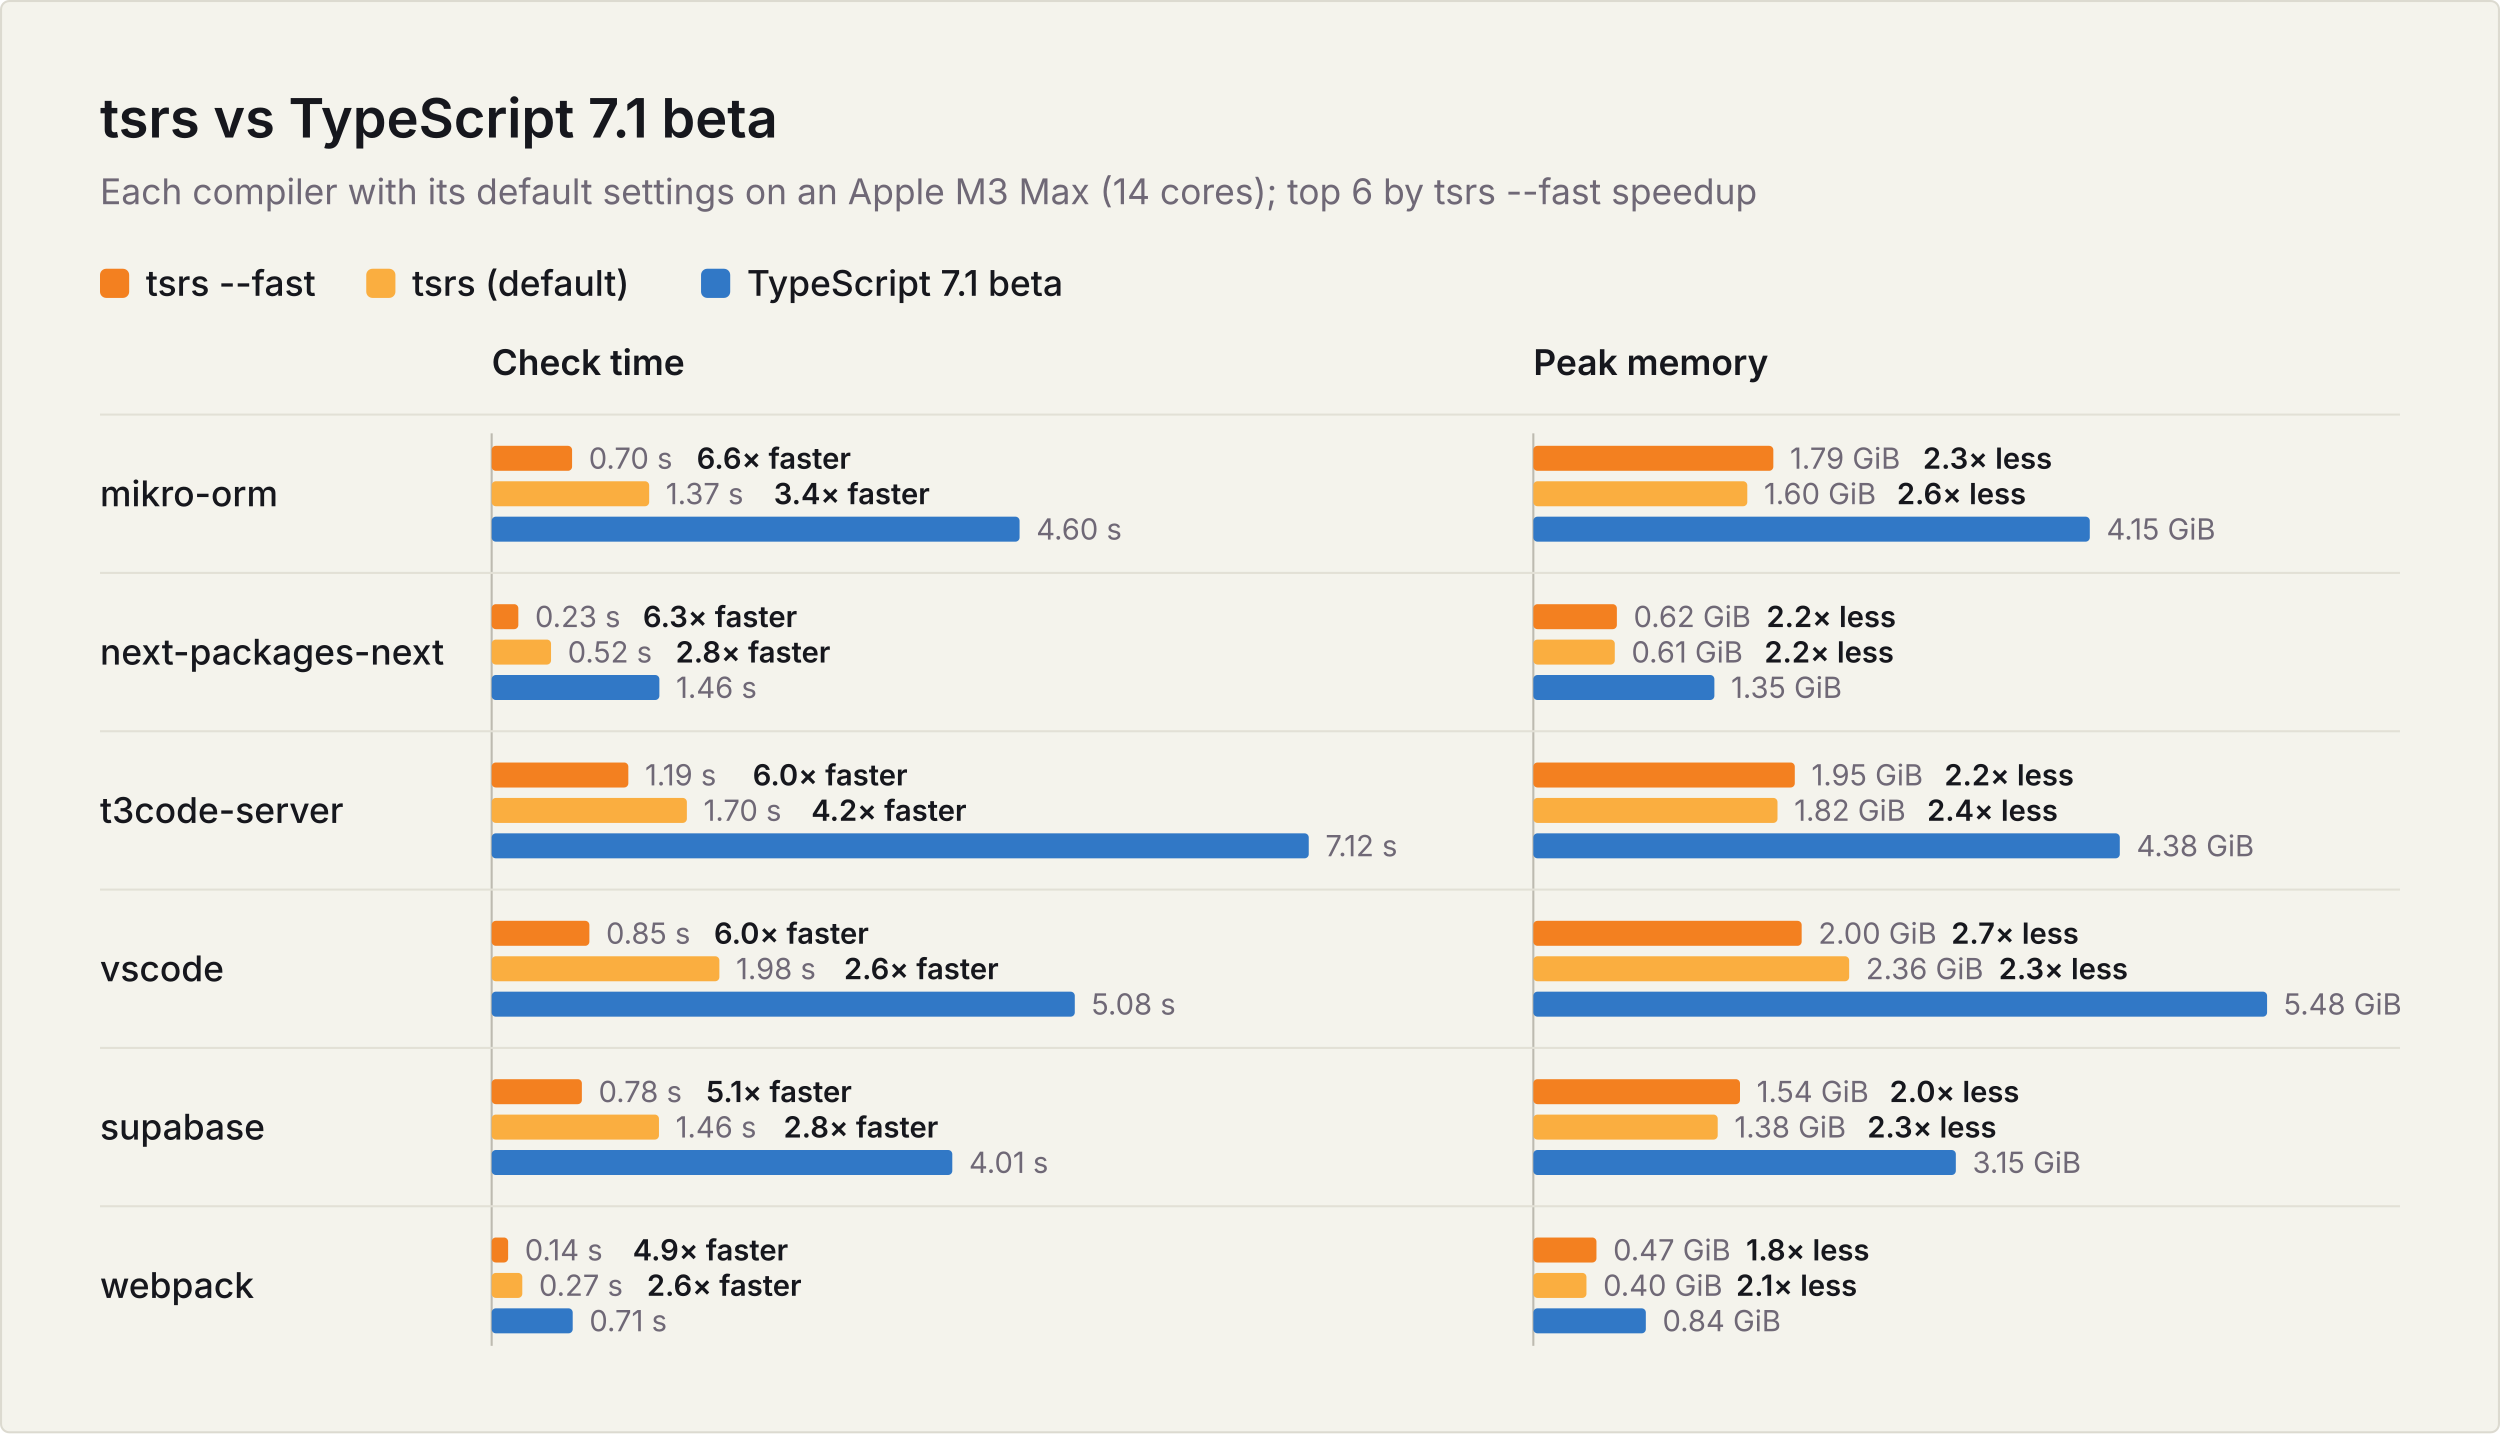
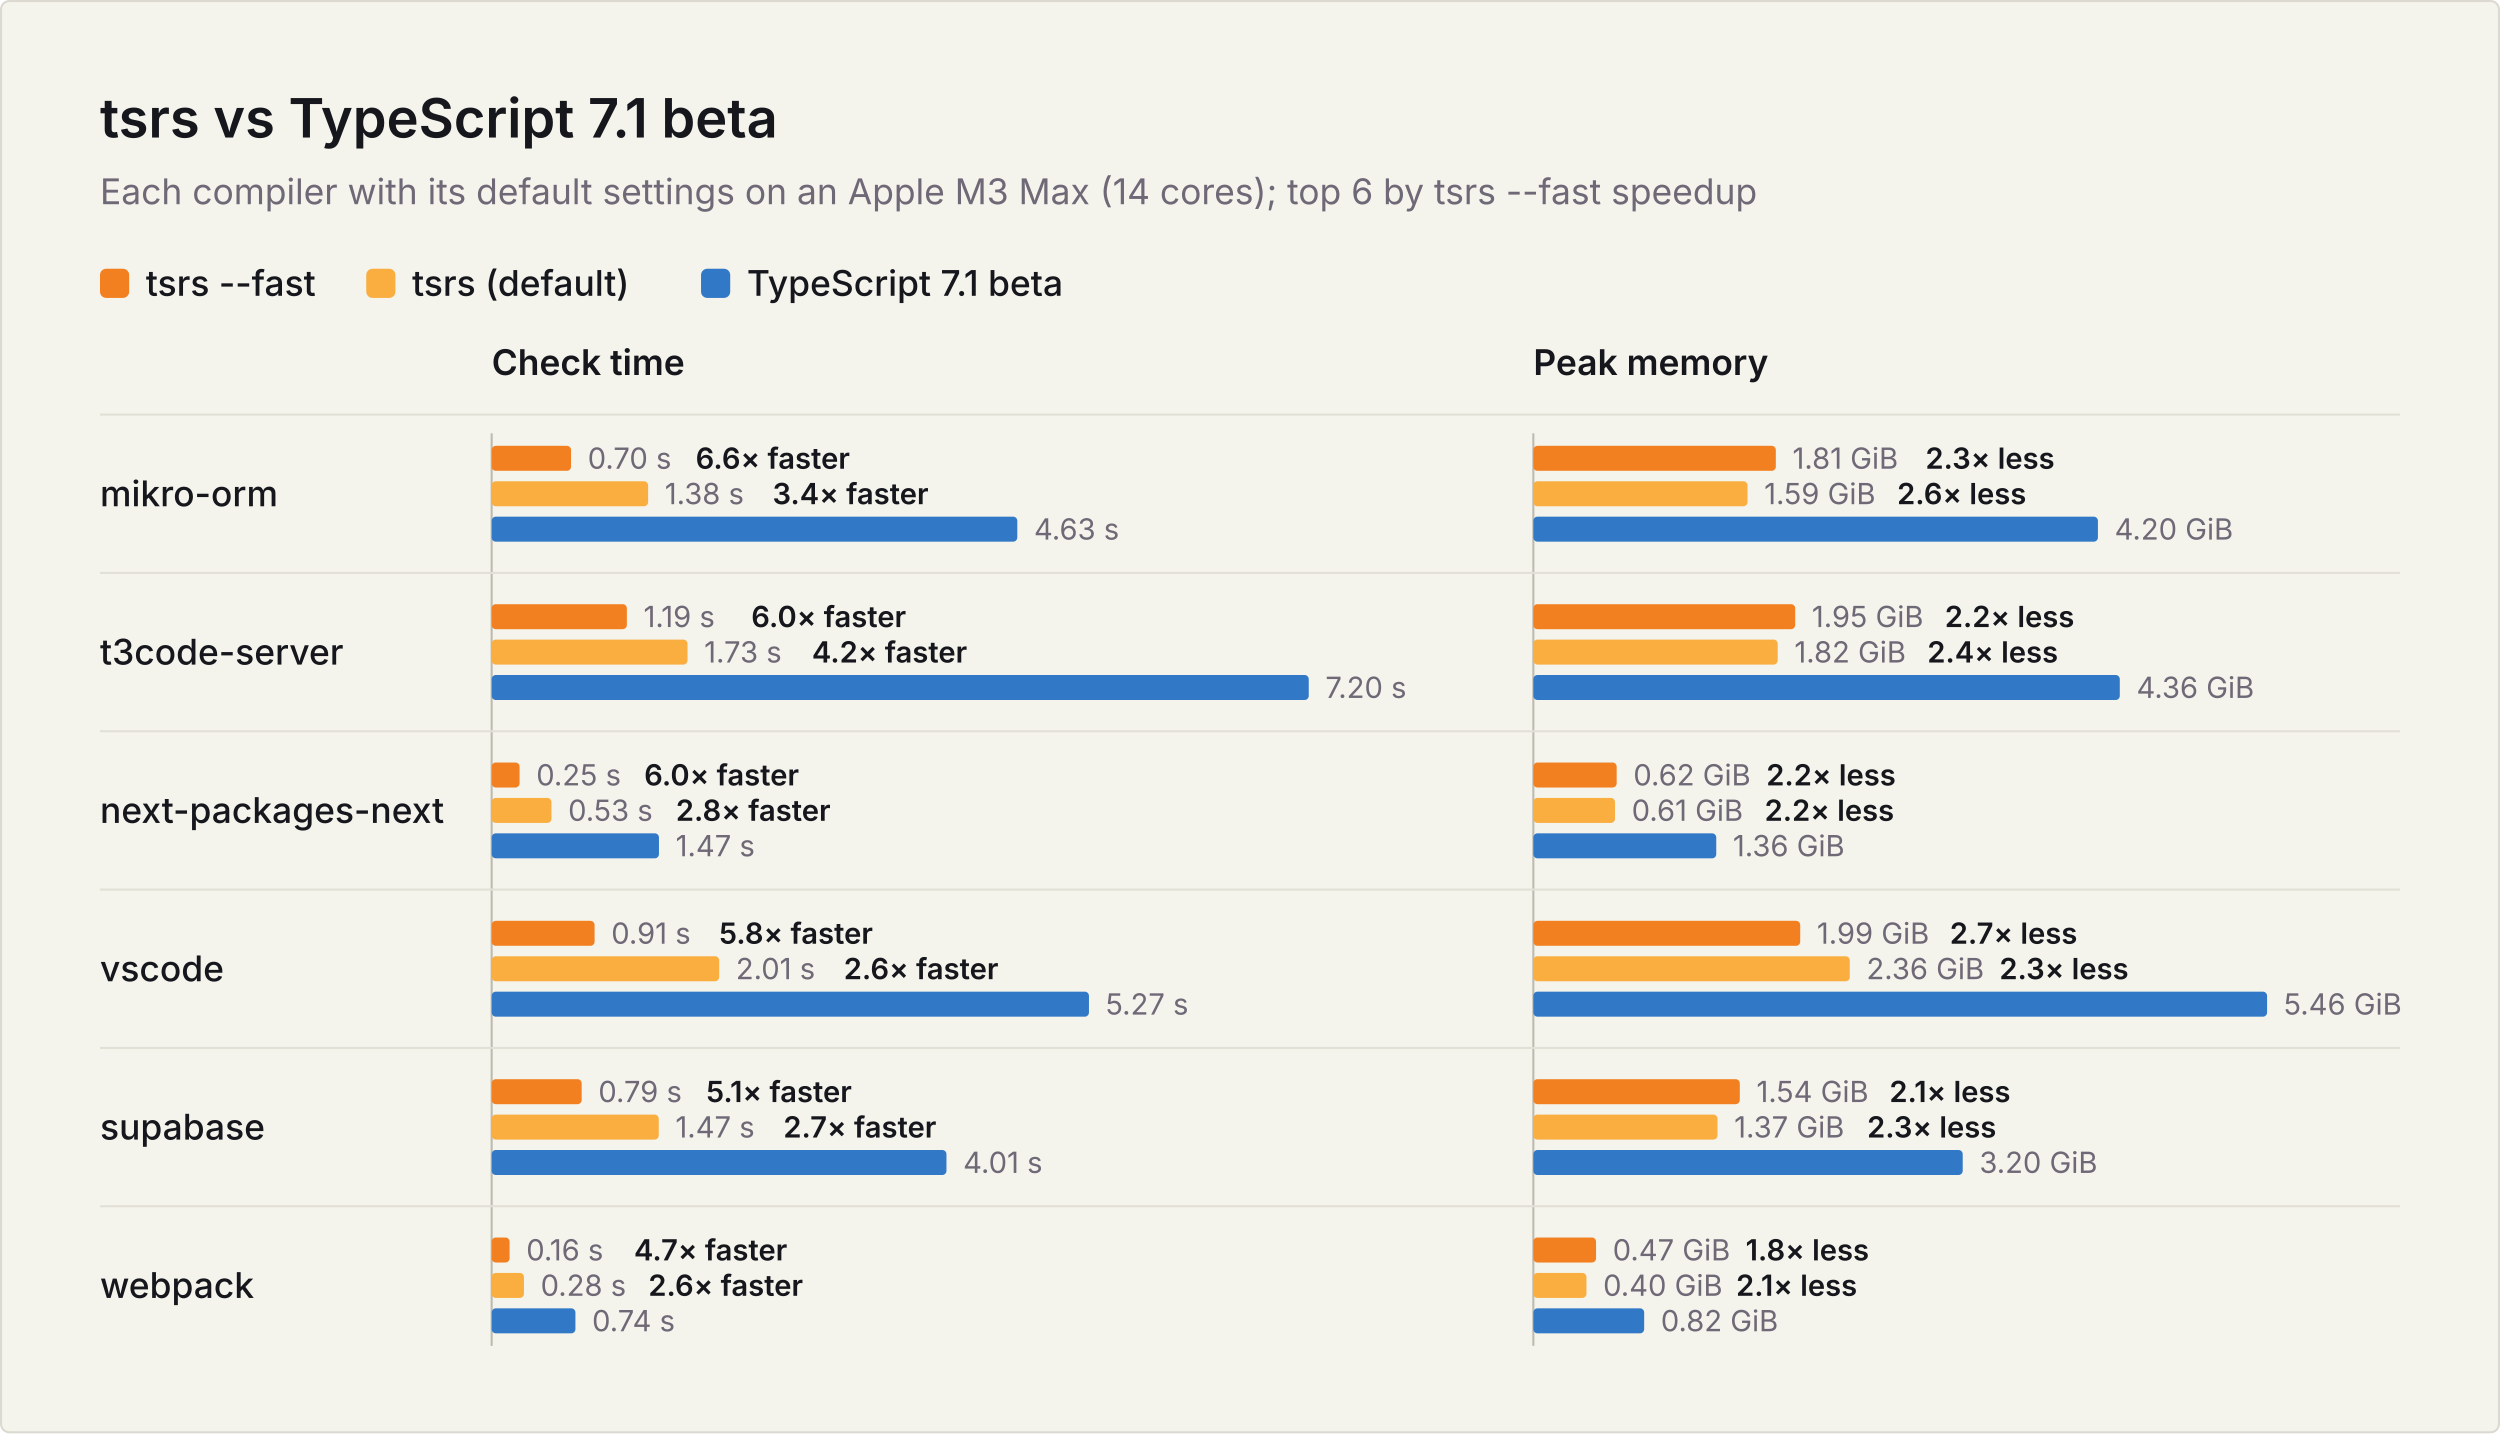
<svg xmlns="http://www.w3.org/2000/svg" width="1200" height="688" viewBox="0 0 1200 688" role="img" aria-labelledby="title description">
  <rect x="0.5" y="0.5" width="1199" height="687" rx="4" fill="#f4f3ec" stroke="#dcdad0" />
  <g font-family="Inter, -apple-system, BlinkMacSystemFont, 'Segoe UI', Helvetica, Arial, sans-serif" fill="#16171d">
    <text x="48" y="66" font-size="26" font-weight="600">tsrs vs TypeScript 7.1 beta</text>
    <text x="48" y="98" font-size="17" font-weight="400" fill="#6f6876">Each compiler with its default settings on an Apple M3 Max (14 cores); top 6 by tsrs --fast speedup</text>
    <g data-role="legend">
      <rect x="48.0" y="129" width="14" height="14" rx="3" fill="#f38020" />
      <text x="70.0" y="142" font-size="17" font-weight="500">tsrs --fast</text>
      <rect x="175.8" y="129" width="14" height="14" rx="3" fill="#faae40" />
      <text x="197.8" y="142" font-size="17" font-weight="500">tsrs (default)</text>
      <rect x="336.5" y="129" width="14" height="14" rx="3" fill="#3178c6" />
      <text x="358.5" y="142" font-size="17" font-weight="500">TypeScript 7.1 beta</text>
    </g>
    <g data-role="bars">
      <text x="236" y="180" font-size="17" font-weight="600">Check time</text>
      <line x1="236" y1="208" x2="236" y2="646" stroke="#bdbab0" stroke-width="1" />
      <text x="736" y="180" font-size="17" font-weight="600">Peak memory</text>
      <line x1="736" y1="208" x2="736" y2="646" stroke="#bdbab0" stroke-width="1" />
      <line x1="48" y1="199" x2="1152" y2="199" stroke="#e2e0d6" stroke-width="1" />
      <g data-project="mikro-orm">
        <text x="48" y="243.0" font-size="17" font-weight="500">mikro-orm</text>
-         <rect data-compiler="tsrs_fast" data-metric="wallSeconds" x="236" y="214" width="38.6" height="12" rx="2" fill="#f38020" />
-         <text x="282.6" y="225" font-size="14" font-weight="400" fill="#6f6876">0.70 s</text>
-         <text x="334.4" y="225" font-size="14" font-weight="600">6.6× faster</text>
-         <rect data-compiler="tsrs" data-metric="wallSeconds" x="236" y="231" width="75.6" height="12" rx="2" fill="#faae40" />
-         <text x="319.6" y="242" font-size="14" font-weight="400" fill="#6f6876">1.37 s</text>
-         <text x="371.4" y="242" font-size="14" font-weight="600">3.4× faster</text>
-         <rect data-compiler="typescript" data-metric="wallSeconds" x="236" y="248" width="253.4" height="12" rx="2" fill="#3178c6" />
-         <text x="497.4" y="259" font-size="14" font-weight="400" fill="#6f6876">4.60 s</text>
-         <rect data-compiler="tsrs_fast" data-metric="peakRssBytes" x="736" y="214" width="115.2" height="12" rx="2" fill="#f38020" />
-         <text x="859.2" y="225" font-size="14" font-weight="400" fill="#6f6876">1.79 GiB</text>
-         <text x="923.0" y="225" font-size="14" font-weight="600">2.3× less</text>
-         <rect data-compiler="tsrs" data-metric="peakRssBytes" x="736" y="231" width="102.7" height="12" rx="2" fill="#faae40" />
-         <text x="846.7" y="242" font-size="14" font-weight="400" fill="#6f6876">1.60 GiB</text>
-         <text x="910.5" y="242" font-size="14" font-weight="600">2.6× less</text>
-         <rect data-compiler="typescript" data-metric="peakRssBytes" x="736" y="248" width="267.1" height="12" rx="2" fill="#3178c6" />
-         <text x="1011.1" y="259" font-size="14" font-weight="400" fill="#6f6876">4.15 GiB</text>
+         <rect data-compiler="tsrs_fast" data-metric="wallSeconds" x="236" y="214" width="38.1" height="12" rx="2" fill="#f38020" />
+         <text x="282.1" y="225" font-size="14" font-weight="400" fill="#6f6876">0.70 s</text>
+         <text x="333.9" y="225" font-size="14" font-weight="600">6.6× faster</text>
+         <rect data-compiler="tsrs" data-metric="wallSeconds" x="236" y="231" width="75.1" height="12" rx="2" fill="#faae40" />
+         <text x="319.1" y="242" font-size="14" font-weight="400" fill="#6f6876">1.38 s</text>
+         <text x="370.8" y="242" font-size="14" font-weight="600">3.4× faster</text>
+         <rect data-compiler="typescript" data-metric="wallSeconds" x="236" y="248" width="252.3" height="12" rx="2" fill="#3178c6" />
+         <text x="496.3" y="259" font-size="14" font-weight="400" fill="#6f6876">4.63 s</text>
+         <rect data-compiler="tsrs_fast" data-metric="peakRssBytes" x="736" y="214" width="116.4" height="12" rx="2" fill="#f38020" />
+         <text x="860.4" y="225" font-size="14" font-weight="400" fill="#6f6876">1.81 GiB</text>
+         <text x="924.2" y="225" font-size="14" font-weight="600">2.3× less</text>
+         <rect data-compiler="tsrs" data-metric="peakRssBytes" x="736" y="231" width="102.8" height="12" rx="2" fill="#faae40" />
+         <text x="846.8" y="242" font-size="14" font-weight="400" fill="#6f6876">1.59 GiB</text>
+         <text x="910.6" y="242" font-size="14" font-weight="600">2.6× less</text>
+         <rect data-compiler="typescript" data-metric="peakRssBytes" x="736" y="248" width="271.0" height="12" rx="2" fill="#3178c6" />
+         <text x="1015.0" y="259" font-size="14" font-weight="400" fill="#6f6876">4.20 GiB</text>
      </g>
      <line x1="48" y1="275" x2="1152" y2="275" stroke="#e2e0d6" stroke-width="1" />
-       <g data-project="next-packages-next">
-         <text x="48" y="319.0" font-size="17" font-weight="500">next-packages-next</text>
-         <rect data-compiler="tsrs_fast" data-metric="wallSeconds" x="236" y="290" width="12.8" height="12" rx="2" fill="#f38020" />
-         <text x="256.8" y="301" font-size="14" font-weight="400" fill="#6f6876">0.23 s</text>
-         <text x="308.6" y="301" font-size="14" font-weight="600">6.3× faster</text>
-         <rect data-compiler="tsrs" data-metric="wallSeconds" x="236" y="307" width="28.5" height="12" rx="2" fill="#faae40" />
-         <text x="272.5" y="318" font-size="14" font-weight="400" fill="#6f6876">0.52 s</text>
-         <text x="324.3" y="318" font-size="14" font-weight="600">2.8× faster</text>
-         <rect data-compiler="typescript" data-metric="wallSeconds" x="236" y="324" width="80.5" height="12" rx="2" fill="#3178c6" />
-         <text x="324.5" y="335" font-size="14" font-weight="400" fill="#6f6876">1.46 s</text>
-         <rect data-compiler="tsrs_fast" data-metric="peakRssBytes" x="736" y="290" width="40.1" height="12" rx="2" fill="#f38020" />
-         <text x="784.1" y="301" font-size="14" font-weight="400" fill="#6f6876">0.62 GiB</text>
-         <text x="847.9" y="301" font-size="14" font-weight="600">2.2× less</text>
-         <rect data-compiler="tsrs" data-metric="peakRssBytes" x="736" y="307" width="39.1" height="12" rx="2" fill="#faae40" />
-         <text x="783.1" y="318" font-size="14" font-weight="400" fill="#6f6876">0.61 GiB</text>
-         <text x="846.9" y="318" font-size="14" font-weight="600">2.2× less</text>
-         <rect data-compiler="typescript" data-metric="peakRssBytes" x="736" y="324" width="86.9" height="12" rx="2" fill="#3178c6" />
-         <text x="830.9" y="335" font-size="14" font-weight="400" fill="#6f6876">1.35 GiB</text>
+       <g data-project="t3code-server">
+         <text x="48" y="319.0" font-size="17" font-weight="500">t3code-server</text>
+         <rect data-compiler="tsrs_fast" data-metric="wallSeconds" x="236" y="290" width="64.9" height="12" rx="2" fill="#f38020" />
+         <text x="308.9" y="301" font-size="14" font-weight="400" fill="#6f6876">1.19 s</text>
+         <text x="360.6" y="301" font-size="14" font-weight="600">6.0× faster</text>
+         <rect data-compiler="tsrs" data-metric="wallSeconds" x="236" y="307" width="94.0" height="12" rx="2" fill="#faae40" />
+         <text x="338.0" y="318" font-size="14" font-weight="400" fill="#6f6876">1.73 s</text>
+         <text x="389.7" y="318" font-size="14" font-weight="600">4.2× faster</text>
+         <rect data-compiler="typescript" data-metric="wallSeconds" x="236" y="324" width="392.2" height="12" rx="2" fill="#3178c6" />
+         <text x="636.2" y="335" font-size="14" font-weight="400" fill="#6f6876">7.20 s</text>
+         <rect data-compiler="tsrs_fast" data-metric="peakRssBytes" x="736" y="290" width="125.7" height="12" rx="2" fill="#f38020" />
+         <text x="869.7" y="301" font-size="14" font-weight="400" fill="#6f6876">1.95 GiB</text>
+         <text x="933.5" y="301" font-size="14" font-weight="600">2.2× less</text>
+         <rect data-compiler="tsrs" data-metric="peakRssBytes" x="736" y="307" width="117.3" height="12" rx="2" fill="#faae40" />
+         <text x="861.3" y="318" font-size="14" font-weight="400" fill="#6f6876">1.82 GiB</text>
+         <text x="925.1" y="318" font-size="14" font-weight="600">2.4× less</text>
+         <rect data-compiler="typescript" data-metric="peakRssBytes" x="736" y="324" width="281.5" height="12" rx="2" fill="#3178c6" />
+         <text x="1025.5" y="335" font-size="14" font-weight="400" fill="#6f6876">4.36 GiB</text>
      </g>
      <line x1="48" y1="351" x2="1152" y2="351" stroke="#e2e0d6" stroke-width="1" />
-       <g data-project="t3code-server">
-         <text x="48" y="395.0" font-size="17" font-weight="500">t3code-server</text>
-         <rect data-compiler="tsrs_fast" data-metric="wallSeconds" x="236" y="366" width="65.6" height="12" rx="2" fill="#f38020" />
-         <text x="309.6" y="377" font-size="14" font-weight="400" fill="#6f6876">1.19 s</text>
-         <text x="361.3" y="377" font-size="14" font-weight="600">6.0× faster</text>
-         <rect data-compiler="tsrs" data-metric="wallSeconds" x="236" y="383" width="93.7" height="12" rx="2" fill="#faae40" />
-         <text x="337.7" y="394" font-size="14" font-weight="400" fill="#6f6876">1.70 s</text>
-         <text x="389.4" y="394" font-size="14" font-weight="600">4.2× faster</text>
-         <rect data-compiler="typescript" data-metric="wallSeconds" x="236" y="400" width="392.2" height="12" rx="2" fill="#3178c6" />
-         <text x="636.2" y="411" font-size="14" font-weight="400" fill="#6f6876">7.12 s</text>
-         <rect data-compiler="tsrs_fast" data-metric="peakRssBytes" x="736" y="366" width="125.5" height="12" rx="2" fill="#f38020" />
-         <text x="869.5" y="377" font-size="14" font-weight="400" fill="#6f6876">1.95 GiB</text>
-         <text x="933.3" y="377" font-size="14" font-weight="600">2.2× less</text>
-         <rect data-compiler="tsrs" data-metric="peakRssBytes" x="736" y="383" width="117.2" height="12" rx="2" fill="#faae40" />
-         <text x="861.2" y="394" font-size="14" font-weight="400" fill="#6f6876">1.82 GiB</text>
-         <text x="925.0" y="394" font-size="14" font-weight="600">2.4× less</text>
-         <rect data-compiler="typescript" data-metric="peakRssBytes" x="736" y="400" width="281.5" height="12" rx="2" fill="#3178c6" />
-         <text x="1025.5" y="411" font-size="14" font-weight="400" fill="#6f6876">4.38 GiB</text>
+       <g data-project="next-packages-next">
+         <text x="48" y="395.0" font-size="17" font-weight="500">next-packages-next</text>
+         <rect data-compiler="tsrs_fast" data-metric="wallSeconds" x="236" y="366" width="13.4" height="12" rx="2" fill="#f38020" />
+         <text x="257.4" y="377" font-size="14" font-weight="400" fill="#6f6876">0.25 s</text>
+         <text x="309.2" y="377" font-size="14" font-weight="600">6.0× faster</text>
+         <rect data-compiler="tsrs" data-metric="wallSeconds" x="236" y="383" width="28.7" height="12" rx="2" fill="#faae40" />
+         <text x="272.7" y="394" font-size="14" font-weight="400" fill="#6f6876">0.53 s</text>
+         <text x="324.4" y="394" font-size="14" font-weight="600">2.8× faster</text>
+         <rect data-compiler="typescript" data-metric="wallSeconds" x="236" y="400" width="80.3" height="12" rx="2" fill="#3178c6" />
+         <text x="324.3" y="411" font-size="14" font-weight="400" fill="#6f6876">1.47 s</text>
+         <rect data-compiler="tsrs_fast" data-metric="peakRssBytes" x="736" y="366" width="40.0" height="12" rx="2" fill="#f38020" />
+         <text x="784.0" y="377" font-size="14" font-weight="400" fill="#6f6876">0.62 GiB</text>
+         <text x="847.8" y="377" font-size="14" font-weight="600">2.2× less</text>
+         <rect data-compiler="tsrs" data-metric="peakRssBytes" x="736" y="383" width="39.2" height="12" rx="2" fill="#faae40" />
+         <text x="783.2" y="394" font-size="14" font-weight="400" fill="#6f6876">0.61 GiB</text>
+         <text x="847.0" y="394" font-size="14" font-weight="600">2.2× less</text>
+         <rect data-compiler="typescript" data-metric="peakRssBytes" x="736" y="400" width="87.8" height="12" rx="2" fill="#3178c6" />
+         <text x="831.8" y="411" font-size="14" font-weight="400" fill="#6f6876">1.36 GiB</text>
      </g>
      <line x1="48" y1="427" x2="1152" y2="427" stroke="#e2e0d6" stroke-width="1" />
      <g data-project="vscode">
        <text x="48" y="471.0" font-size="17" font-weight="500">vscode</text>
-         <rect data-compiler="tsrs_fast" data-metric="wallSeconds" x="236" y="442" width="46.9" height="12" rx="2" fill="#f38020" />
-         <text x="290.9" y="453" font-size="14" font-weight="400" fill="#6f6876">0.85 s</text>
-         <text x="342.7" y="453" font-size="14" font-weight="600">6.0× faster</text>
-         <rect data-compiler="tsrs" data-metric="wallSeconds" x="236" y="459" width="109.3" height="12" rx="2" fill="#faae40" />
-         <text x="353.3" y="470" font-size="14" font-weight="400" fill="#6f6876">1.98 s</text>
-         <text x="405.1" y="470" font-size="14" font-weight="600">2.6× faster</text>
-         <rect data-compiler="typescript" data-metric="wallSeconds" x="236" y="476" width="279.9" height="12" rx="2" fill="#3178c6" />
-         <text x="523.9" y="487" font-size="14" font-weight="400" fill="#6f6876">5.08 s</text>
-         <rect data-compiler="tsrs_fast" data-metric="peakRssBytes" x="736" y="442" width="128.8" height="12" rx="2" fill="#f38020" />
-         <text x="872.8" y="453" font-size="14" font-weight="400" fill="#6f6876">2.00 GiB</text>
-         <text x="936.6" y="453" font-size="14" font-weight="600">2.7× less</text>
-         <rect data-compiler="tsrs" data-metric="peakRssBytes" x="736" y="459" width="151.6" height="12" rx="2" fill="#faae40" />
-         <text x="895.6" y="470" font-size="14" font-weight="400" fill="#6f6876">2.36 GiB</text>
-         <text x="959.4" y="470" font-size="14" font-weight="600">2.3× less</text>
+         <rect data-compiler="tsrs_fast" data-metric="wallSeconds" x="236" y="442" width="49.4" height="12" rx="2" fill="#f38020" />
+         <text x="293.4" y="453" font-size="14" font-weight="400" fill="#6f6876">0.91 s</text>
+         <text x="345.2" y="453" font-size="14" font-weight="600">5.8× faster</text>
+         <rect data-compiler="tsrs" data-metric="wallSeconds" x="236" y="459" width="109.2" height="12" rx="2" fill="#faae40" />
+         <text x="353.2" y="470" font-size="14" font-weight="400" fill="#6f6876">2.01 s</text>
+         <text x="405.0" y="470" font-size="14" font-weight="600">2.6× faster</text>
+         <rect data-compiler="typescript" data-metric="wallSeconds" x="236" y="476" width="286.7" height="12" rx="2" fill="#3178c6" />
+         <text x="530.7" y="487" font-size="14" font-weight="400" fill="#6f6876">5.27 s</text>
+         <rect data-compiler="tsrs_fast" data-metric="peakRssBytes" x="736" y="442" width="128.1" height="12" rx="2" fill="#f38020" />
+         <text x="872.1" y="453" font-size="14" font-weight="400" fill="#6f6876">1.99 GiB</text>
+         <text x="935.9" y="453" font-size="14" font-weight="600">2.7× less</text>
+         <rect data-compiler="tsrs" data-metric="peakRssBytes" x="736" y="459" width="151.9" height="12" rx="2" fill="#faae40" />
+         <text x="895.9" y="470" font-size="14" font-weight="400" fill="#6f6876">2.36 GiB</text>
+         <text x="959.7" y="470" font-size="14" font-weight="600">2.3× less</text>
        <rect data-compiler="typescript" data-metric="peakRssBytes" x="736" y="476" width="352.2" height="12" rx="2" fill="#3178c6" />
-         <text x="1096.2" y="487" font-size="14" font-weight="400" fill="#6f6876">5.48 GiB</text>
+         <text x="1096.2" y="487" font-size="14" font-weight="400" fill="#6f6876">5.46 GiB</text>
      </g>
      <line x1="48" y1="503" x2="1152" y2="503" stroke="#e2e0d6" stroke-width="1" />
      <g data-project="supabase-studio">
        <text x="48" y="547.0" font-size="17" font-weight="500">supabase</text>
-         <rect data-compiler="tsrs_fast" data-metric="wallSeconds" x="236" y="518" width="43.3" height="12" rx="2" fill="#f38020" />
-         <text x="287.3" y="529" font-size="14" font-weight="400" fill="#6f6876">0.78 s</text>
+         <rect data-compiler="tsrs_fast" data-metric="wallSeconds" x="236" y="518" width="43.2" height="12" rx="2" fill="#f38020" />
+         <text x="287.2" y="529" font-size="14" font-weight="400" fill="#6f6876">0.79 s</text>
        <text x="339.0" y="529" font-size="14" font-weight="600">5.1× faster</text>
-         <rect data-compiler="tsrs" data-metric="wallSeconds" x="236" y="535" width="80.3" height="12" rx="2" fill="#faae40" />
-         <text x="324.3" y="546" font-size="14" font-weight="400" fill="#6f6876">1.46 s</text>
-         <text x="376.1" y="546" font-size="14" font-weight="600">2.8× faster</text>
-         <rect data-compiler="typescript" data-metric="wallSeconds" x="236" y="552" width="221.1" height="12" rx="2" fill="#3178c6" />
-         <text x="465.1" y="563" font-size="14" font-weight="400" fill="#6f6876">4.01 s</text>
-         <rect data-compiler="tsrs_fast" data-metric="peakRssBytes" x="736" y="518" width="99.2" height="12" rx="2" fill="#f38020" />
-         <text x="843.2" y="529" font-size="14" font-weight="400" fill="#6f6876">1.54 GiB</text>
-         <text x="907.0" y="529" font-size="14" font-weight="600">2.0× less</text>
-         <rect data-compiler="tsrs" data-metric="peakRssBytes" x="736" y="535" width="88.5" height="12" rx="2" fill="#faae40" />
-         <text x="832.5" y="546" font-size="14" font-weight="400" fill="#6f6876">1.38 GiB</text>
-         <text x="896.3" y="546" font-size="14" font-weight="600">2.3× less</text>
-         <rect data-compiler="typescript" data-metric="peakRssBytes" x="736" y="552" width="202.8" height="12" rx="2" fill="#3178c6" />
-         <text x="946.8" y="563" font-size="14" font-weight="400" fill="#6f6876">3.15 GiB</text>
+         <rect data-compiler="tsrs" data-metric="wallSeconds" x="236" y="535" width="80.2" height="12" rx="2" fill="#faae40" />
+         <text x="324.2" y="546" font-size="14" font-weight="400" fill="#6f6876">1.47 s</text>
+         <text x="376.0" y="546" font-size="14" font-weight="600">2.7× faster</text>
+         <rect data-compiler="typescript" data-metric="wallSeconds" x="236" y="552" width="218.3" height="12" rx="2" fill="#3178c6" />
+         <text x="462.3" y="563" font-size="14" font-weight="400" fill="#6f6876">4.01 s</text>
+         <rect data-compiler="tsrs_fast" data-metric="peakRssBytes" x="736" y="518" width="99.1" height="12" rx="2" fill="#f38020" />
+         <text x="843.1" y="529" font-size="14" font-weight="400" fill="#6f6876">1.54 GiB</text>
+         <text x="906.9" y="529" font-size="14" font-weight="600">2.1× less</text>
+         <rect data-compiler="tsrs" data-metric="peakRssBytes" x="736" y="535" width="88.4" height="12" rx="2" fill="#faae40" />
+         <text x="832.4" y="546" font-size="14" font-weight="400" fill="#6f6876">1.37 GiB</text>
+         <text x="896.2" y="546" font-size="14" font-weight="600">2.3× less</text>
+         <rect data-compiler="typescript" data-metric="peakRssBytes" x="736" y="552" width="206.1" height="12" rx="2" fill="#3178c6" />
+         <text x="950.1" y="563" font-size="14" font-weight="400" fill="#6f6876">3.20 GiB</text>
      </g>
      <line x1="48" y1="579" x2="1152" y2="579" stroke="#e2e0d6" stroke-width="1" />
      <g data-project="webpack">
        <text x="48" y="623.0" font-size="17" font-weight="500">webpack</text>
-         <rect data-compiler="tsrs_fast" data-metric="wallSeconds" x="236" y="594" width="7.9" height="12" rx="2" fill="#f38020" />
-         <text x="251.9" y="605" font-size="14" font-weight="400" fill="#6f6876">0.14 s</text>
-         <text x="303.7" y="605" font-size="14" font-weight="600">4.9× faster</text>
-         <rect data-compiler="tsrs" data-metric="wallSeconds" x="236" y="611" width="14.7" height="12" rx="2" fill="#faae40" />
-         <text x="258.7" y="622" font-size="14" font-weight="400" fill="#6f6876">0.27 s</text>
-         <text x="310.5" y="622" font-size="14" font-weight="600">2.6× faster</text>
-         <rect data-compiler="typescript" data-metric="wallSeconds" x="236" y="628" width="38.9" height="12" rx="2" fill="#3178c6" />
-         <text x="282.9" y="639" font-size="14" font-weight="400" fill="#6f6876">0.71 s</text>
-         <rect data-compiler="tsrs_fast" data-metric="peakRssBytes" x="736" y="594" width="30.3" height="12" rx="2" fill="#f38020" />
-         <text x="774.3" y="605" font-size="14" font-weight="400" fill="#6f6876">0.47 GiB</text>
-         <text x="838.1" y="605" font-size="14" font-weight="600">1.8× less</text>
+         <rect data-compiler="tsrs_fast" data-metric="wallSeconds" x="236" y="594" width="8.6" height="12" rx="2" fill="#f38020" />
+         <text x="252.6" y="605" font-size="14" font-weight="400" fill="#6f6876">0.16 s</text>
+         <text x="304.3" y="605" font-size="14" font-weight="600">4.7× faster</text>
+         <rect data-compiler="tsrs" data-metric="wallSeconds" x="236" y="611" width="15.5" height="12" rx="2" fill="#faae40" />
+         <text x="259.5" y="622" font-size="14" font-weight="400" fill="#6f6876">0.28 s</text>
+         <text x="311.2" y="622" font-size="14" font-weight="600">2.6× faster</text>
+         <rect data-compiler="typescript" data-metric="wallSeconds" x="236" y="628" width="40.2" height="12" rx="2" fill="#3178c6" />
+         <text x="284.2" y="639" font-size="14" font-weight="400" fill="#6f6876">0.74 s</text>
+         <rect data-compiler="tsrs_fast" data-metric="peakRssBytes" x="736" y="594" width="30.1" height="12" rx="2" fill="#f38020" />
+         <text x="774.1" y="605" font-size="14" font-weight="400" fill="#6f6876">0.47 GiB</text>
+         <text x="837.9" y="605" font-size="14" font-weight="600">1.8× less</text>
        <rect data-compiler="tsrs" data-metric="peakRssBytes" x="736" y="611" width="25.5" height="12" rx="2" fill="#faae40" />
        <text x="769.5" y="622" font-size="14" font-weight="400" fill="#6f6876">0.40 GiB</text>
        <text x="833.3" y="622" font-size="14" font-weight="600">2.1× less</text>
-         <rect data-compiler="typescript" data-metric="peakRssBytes" x="736" y="628" width="54.0" height="12" rx="2" fill="#3178c6" />
-         <text x="798.0" y="639" font-size="14" font-weight="400" fill="#6f6876">0.84 GiB</text>
+         <rect data-compiler="typescript" data-metric="peakRssBytes" x="736" y="628" width="53.2" height="12" rx="2" fill="#3178c6" />
+         <text x="797.2" y="639" font-size="14" font-weight="400" fill="#6f6876">0.82 GiB</text>
      </g>
    </g>
  </g>
</svg>
